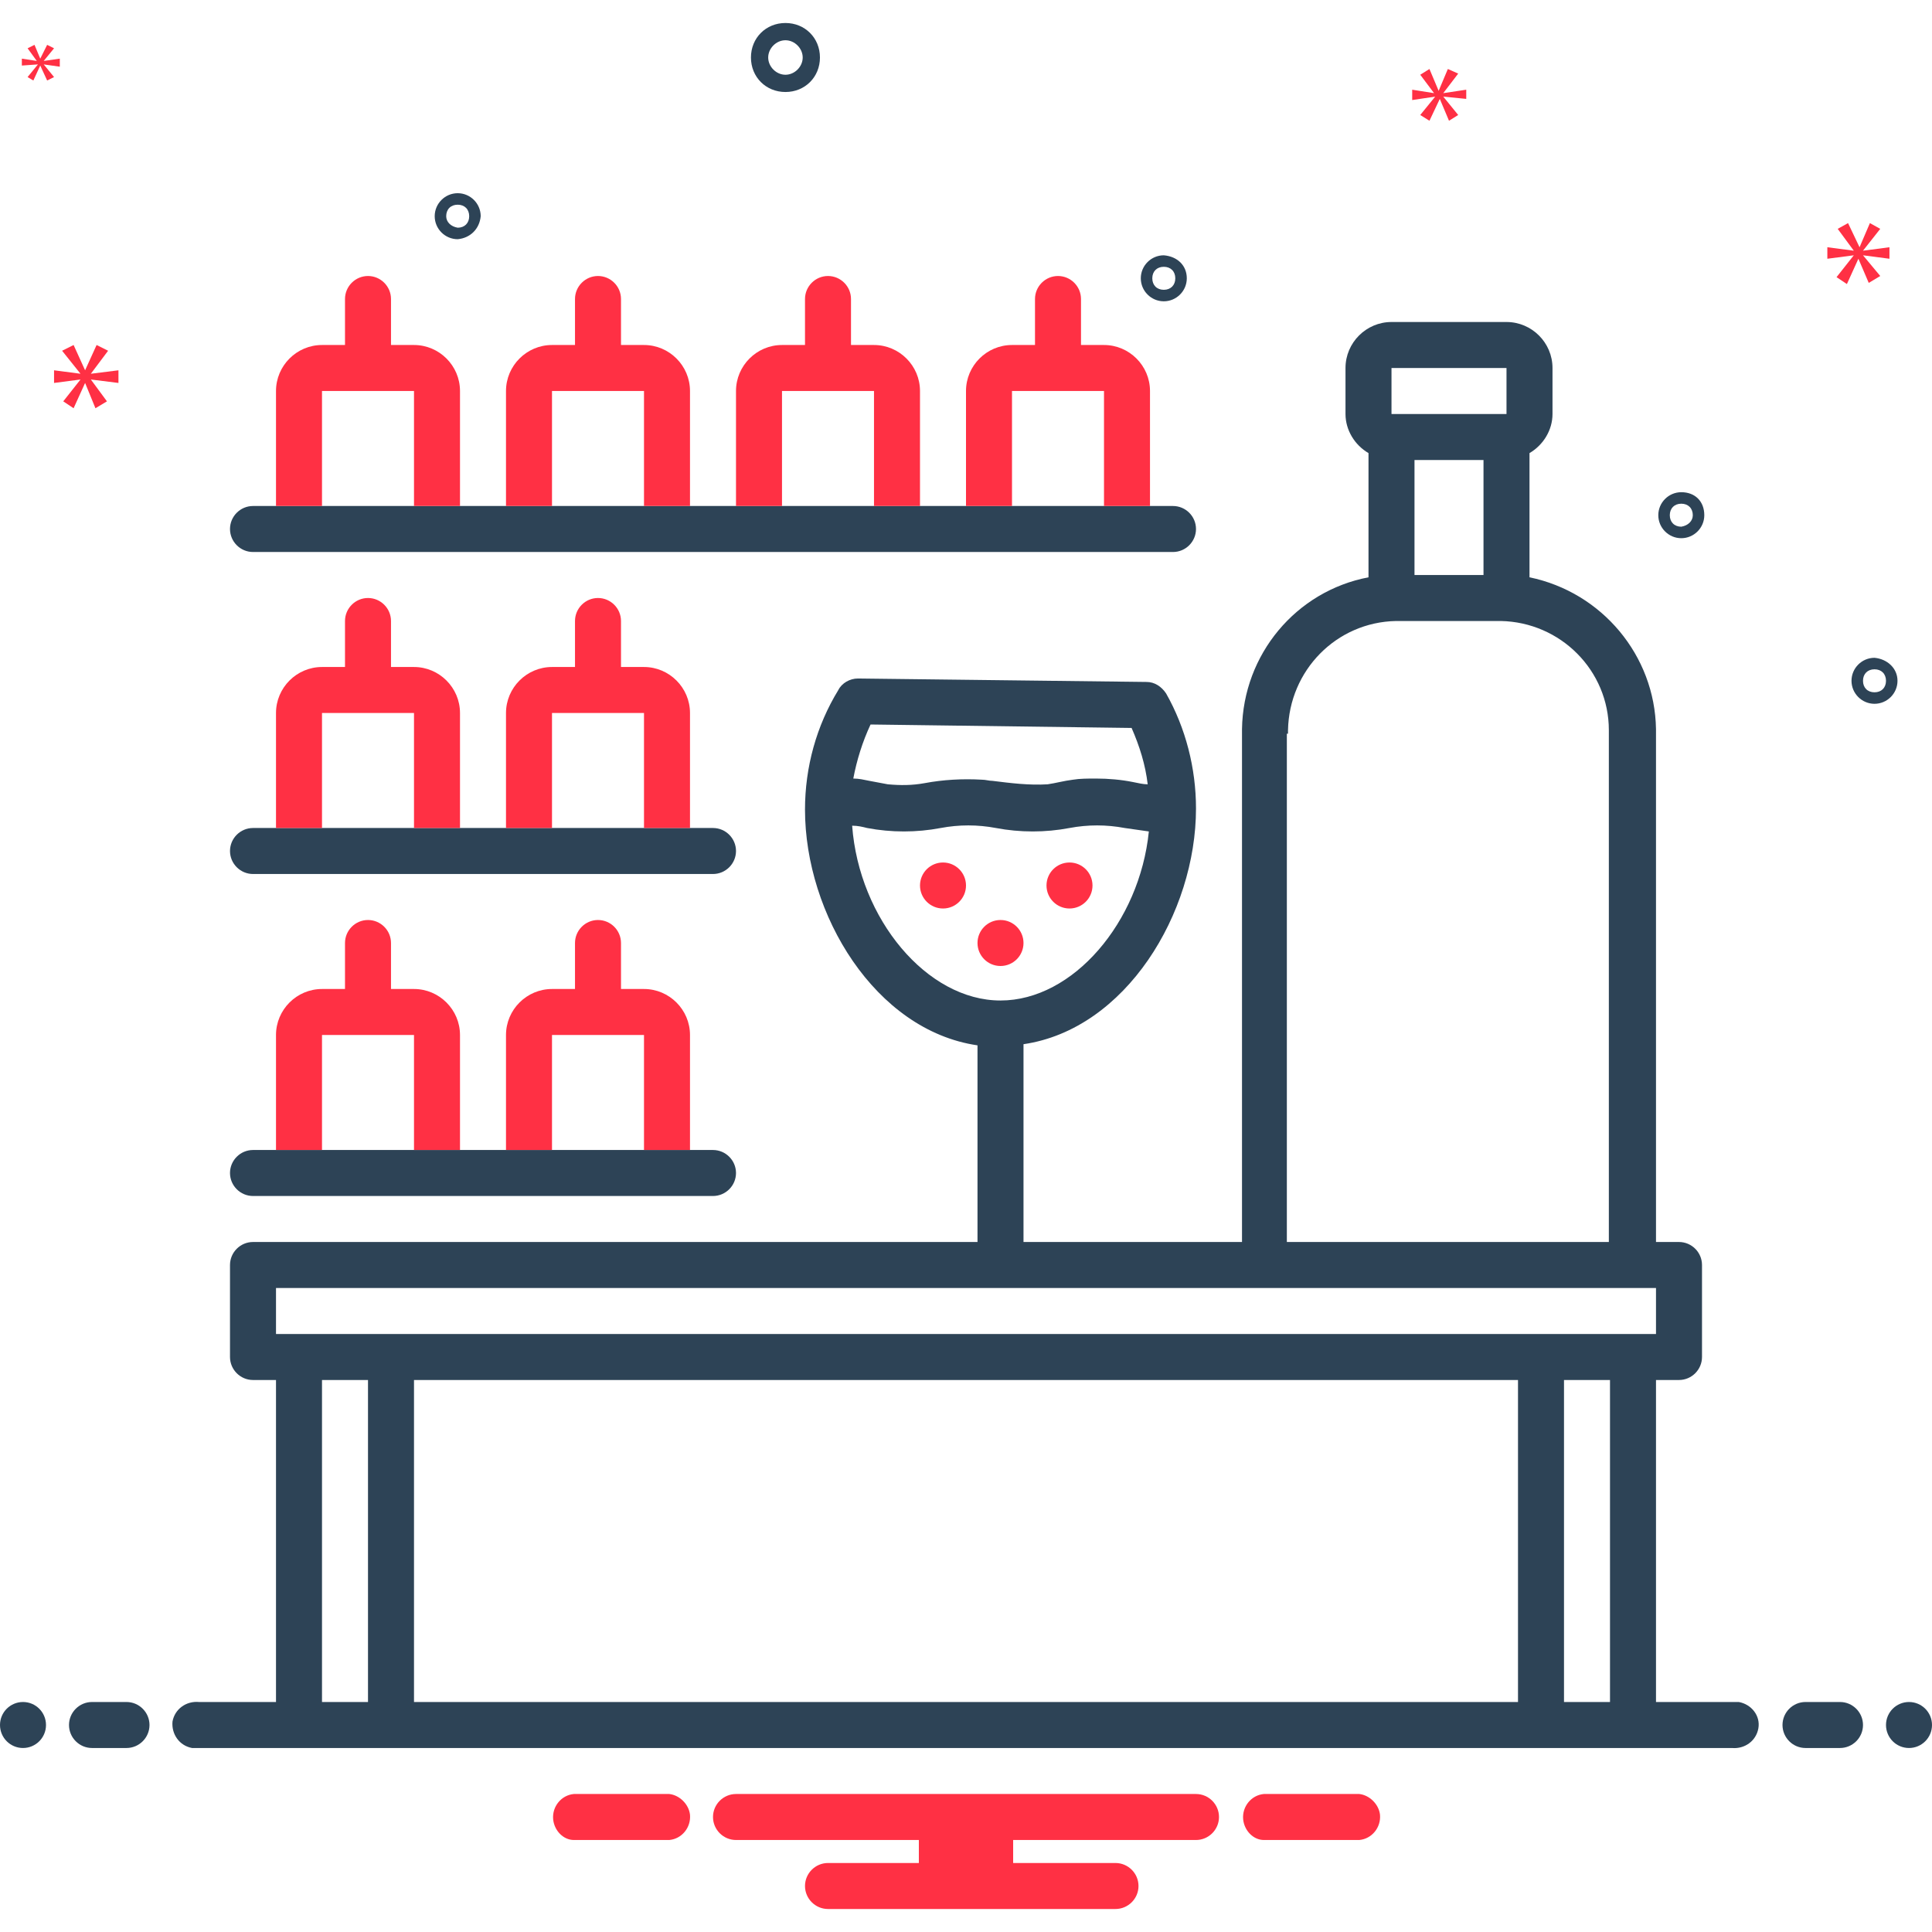
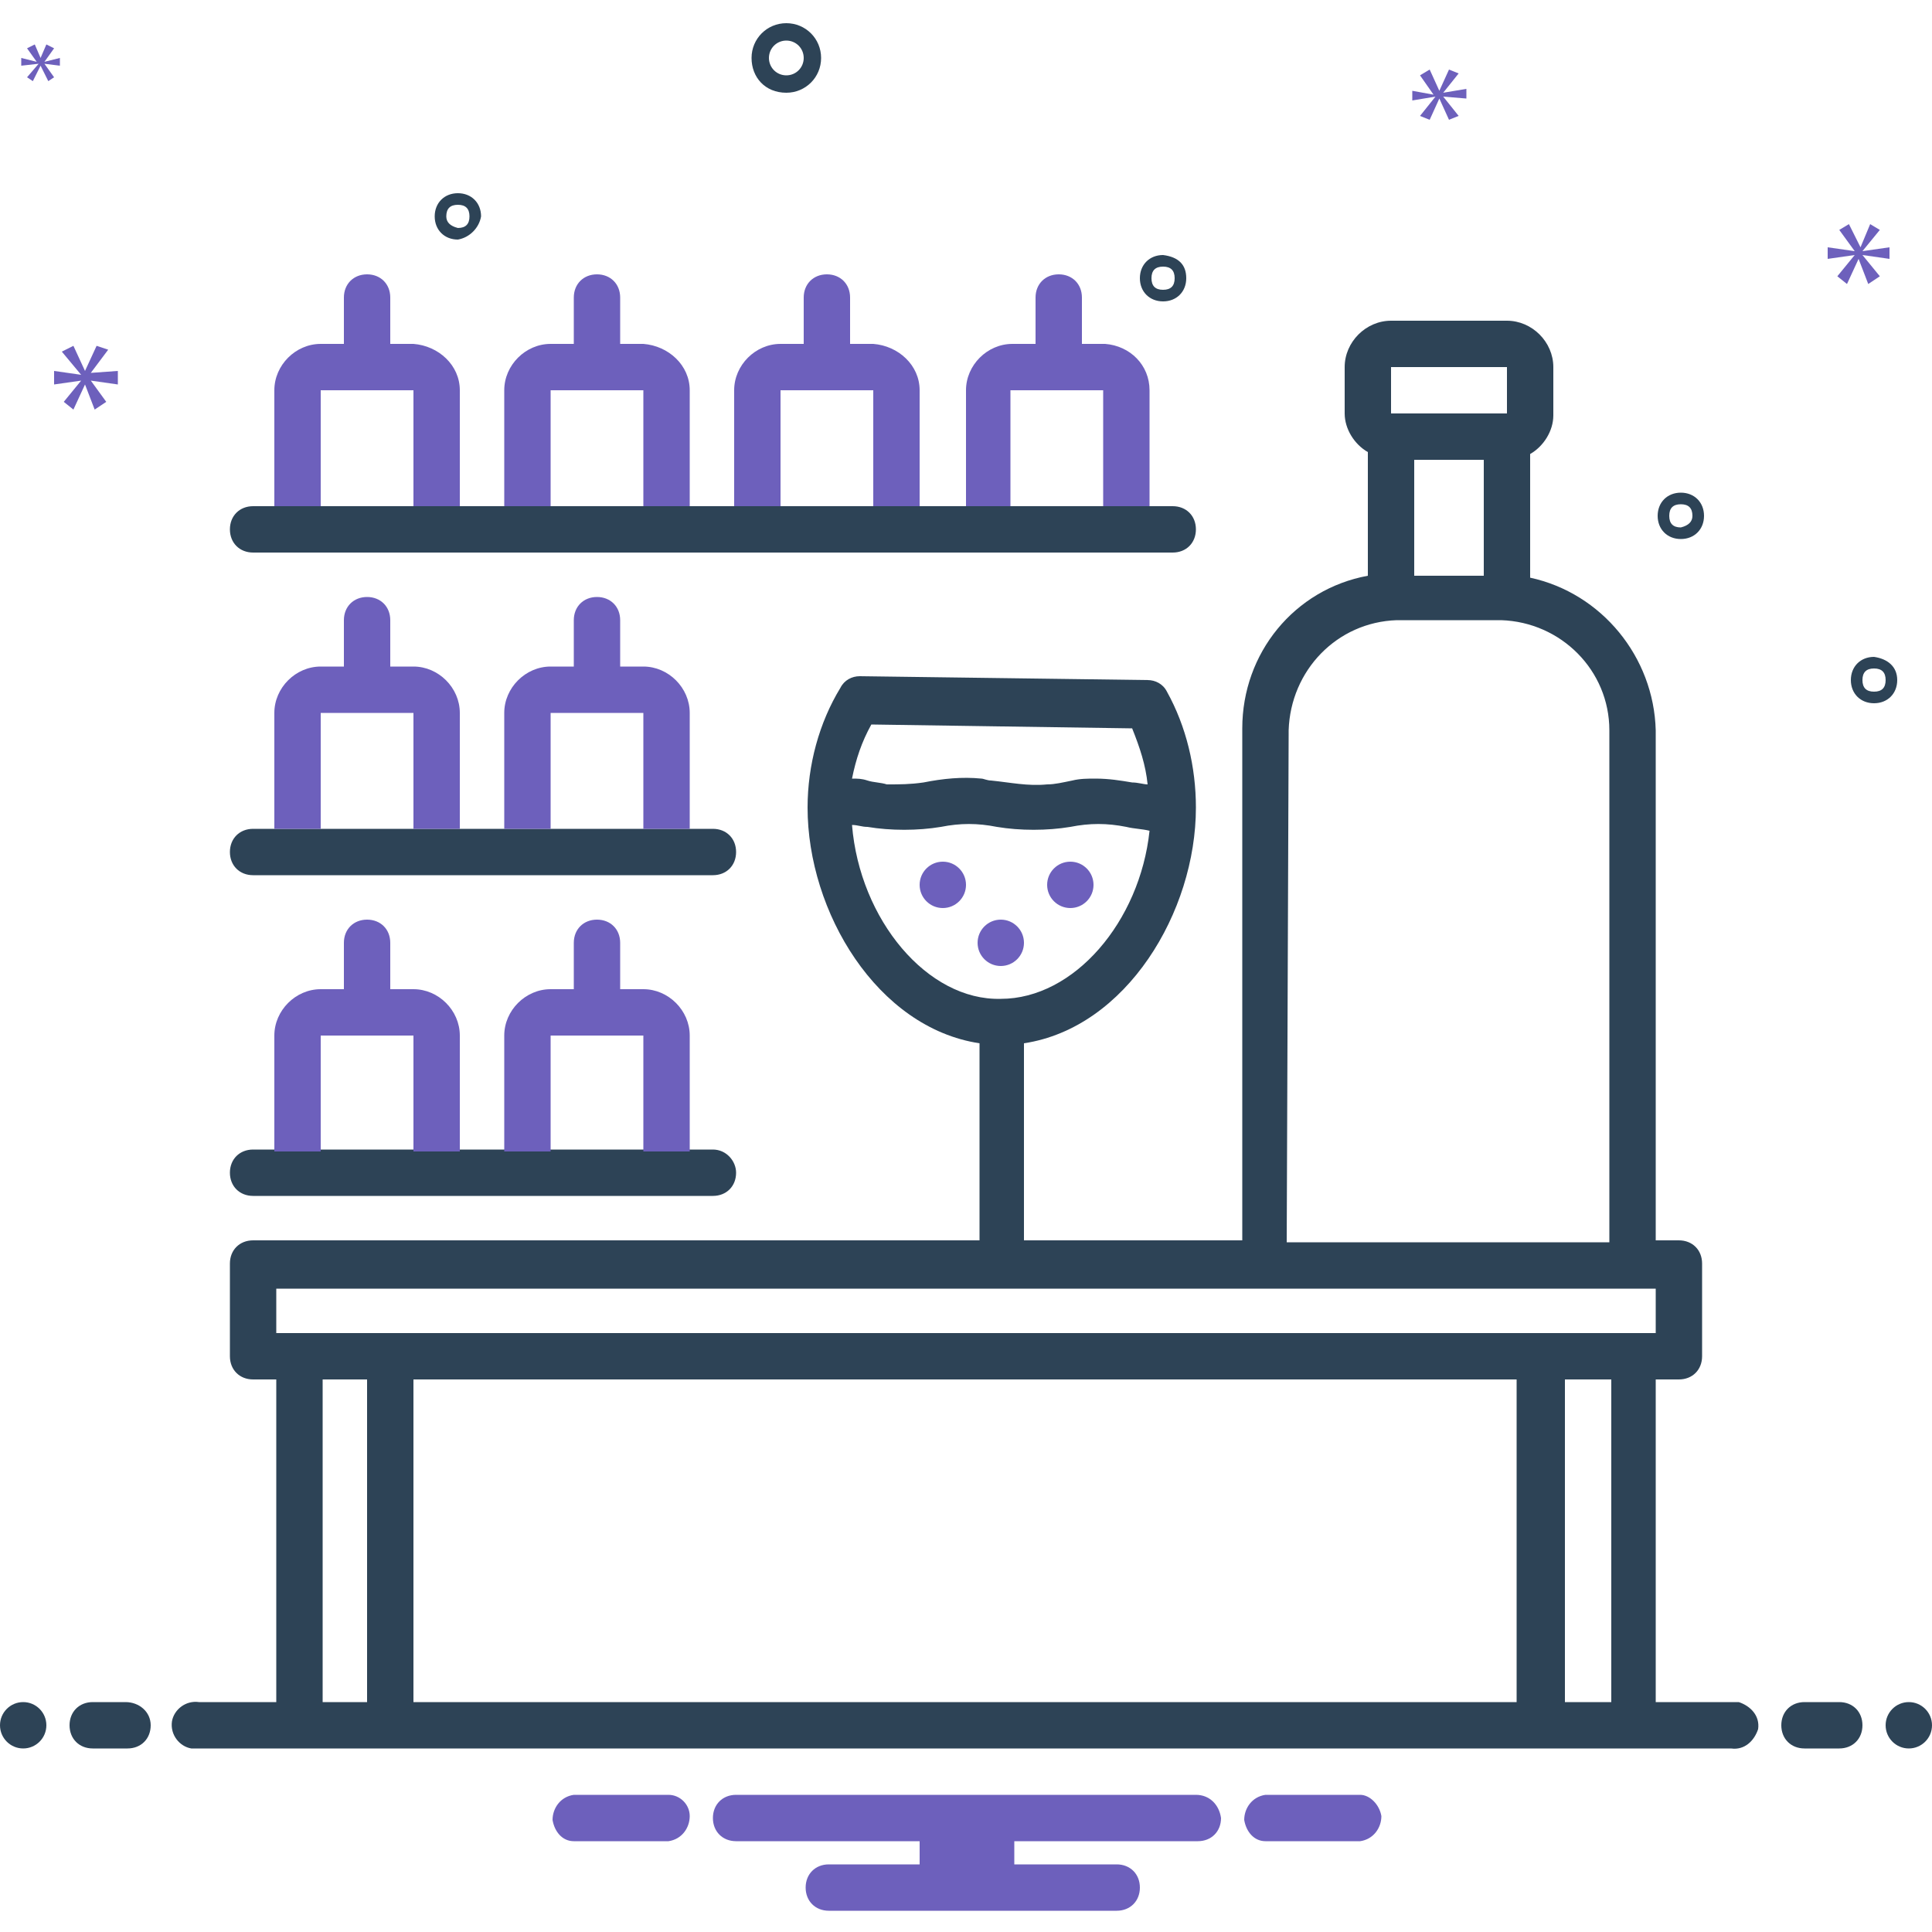
- <svg xmlns="http://www.w3.org/2000/svg" width="100px" height="100px" version="1.1" id="Layer_1" x="0px" y="0px" viewBox="0 0 168 168" style="enable-background:new 0 0 168 168;" xml:space="preserve">
+ <svg xmlns="http://www.w3.org/2000/svg" version="1.1" id="Layer_1" x="0px" y="0px" viewBox="0 0 100 100" style="enable-background:new 0 0 100 100;" xml:space="preserve">
  <style type="text/css">
- 	.st0{fill:#FF3044;}
+ 	.st0{fill:#6D60BC;}
	.st1{fill:#2D4356;}
</style>
-   <circle class="st0" cx="87" cy="82" r="2" />
-   <circle class="st0" cx="82" cy="77" r="2" />
-   <circle class="st0" cx="93" cy="77" r="2" />
-   <circle class="st1" cx="2" cy="150" r="2" />
-   <path class="st1" d="M11,148H8c-1.1,0-2,0.9-2,2s0.9,2,2,2h3c1.1,0,2-0.9,2-2S12.1,148,11,148z" />
-   <path class="st1" d="M160,148h-3c-1.1,0-2,0.9-2,2s0.9,2,2,2h3c1.1,0,2-0.9,2-2S161.1,148,160,148z" />
-   <circle class="st1" cx="166" cy="150" r="2" />
-   <path class="st0" d="M118.2,156h-8.3c-1.1,0.1-1.9,1.1-1.8,2.2c0.1,1,0.9,1.8,1.8,1.8h8.3c1.1-0.1,1.9-1.1,1.8-2.2  C119.9,156.9,119.1,156.1,118.2,156z" />
-   <path class="st0" d="M58.2,156h-8.3c-1.1,0.1-1.9,1.1-1.8,2.2c0.1,1,0.9,1.8,1.8,1.8h8.3c1.1-0.1,1.9-1.1,1.8-2.2  C59.9,156.9,59.1,156.1,58.2,156z" />
-   <path class="st0" d="M104,156H64c-1.1,0-2,0.9-2,2s0.9,2,2,2h15.9v2H72c-1.1,0-2,0.9-2,2s0.9,2,2,2h25c1.1,0,2-0.9,2-2s-0.9-2-2-2  h-8.9v-2H104c1.1,0,2-0.9,2-2S105.1,156,104,156z" />
-   <path class="st1" d="M150.7,148H144v-28h2c1.1,0,2-0.9,2-2v-8c0-1.1-0.9-2-2-2h-2V63.8l0-0.4c-0.1-6.4-4.7-11.9-11-13.2V39.4  c1.2-0.7,2-2,2-3.4v-4c0-2.2-1.8-4-4-4h-10c-2.2,0-4,1.8-4,4v4c0,1.4,0.8,2.7,2,3.4v10.8c-6.3,1.2-10.9,6.7-11,13.2l0,44.6H89V90.8  c8.9-1.3,15-11.4,15-20.5c0-3.5-0.9-7-2.6-10c-0.4-0.6-1-1-1.7-1L74.6,59c-0.7,0-1.4,0.4-1.7,1C71,63.1,70,66.7,70,70.4  c0,9.1,6.1,19.2,15,20.5V108H22c-1.1,0-2,0.9-2,2v8c0,1.1,0.9,2,2,2h2v28h-6.7c-1.1-0.1-2.1,0.6-2.3,1.7c-0.1,1.1,0.6,2.1,1.7,2.3  c0.2,0,0.3,0,0.5,0h133.4c1.1,0.1,2.1-0.6,2.3-1.7s-0.6-2.1-1.7-2.3C151.1,148,150.9,148,150.7,148z M121,32h10v4h-10V32z M129,40  v10h-6V40H129z M112,63.8l0-0.3c0.1-5.2,4.2-9.4,9.4-9.5h9.1c5.2,0.1,9.4,4.3,9.4,9.5l0,44.5h-28V63.8z M75.7,63l22.7,0.3  c0.7,1.6,1.2,3.2,1.4,4.9c-0.4,0-0.8-0.1-1.3-0.2c-1-0.2-2.1-0.3-3.2-0.3c-0.7,0-1.4,0-2,0.1c-0.8,0.1-1.5,0.3-2.2,0.4  c-1.6,0.1-3.2-0.1-4.8-0.3c-0.3,0-0.6-0.1-0.9-0.1c-1.7-0.1-3.4,0-5,0.3c-1.1,0.2-2.1,0.2-3.2,0.1c-0.5-0.1-1.1-0.2-1.6-0.3  c-0.5-0.1-0.9-0.2-1.4-0.2C74.5,66.1,75,64.5,75.7,63L75.7,63z M74.1,71.8c0.5,0,0.9,0.1,1.3,0.2c2.1,0.4,4.3,0.4,6.4,0  c1.6-0.3,3.2-0.3,4.8,0c2.1,0.4,4.3,0.4,6.4,0c1.6-0.3,3.2-0.3,4.8,0c0.7,0.1,1.4,0.2,2.1,0.3C99.1,80.2,93.3,87,87,87  C80.6,87,74.7,79.9,74.1,71.8z M24,112h120v4H24L24,112z M132,148H36v-28h96V148z M28,148v-28h4v28H28z M136,148v-28h4v28H136z" />
-   <path class="st1" d="M102,44H22c-1.1,0-2,0.9-2,2s0.9,2,2,2h80c1.1,0,2-0.9,2-2S103.1,44,102,44z" />
-   <path class="st0" d="M100,34v10h-4V34h-8v10h-4V34c0-2.2,1.8-4,4-4c0,0,0,0,0,0h2v-4c0-1.1,0.9-2,2-2s2,0.9,2,2v4h2  C98.2,30,100,31.8,100,34C100,34,100,34,100,34z" />
-   <path class="st0" d="M80,34v10h-4V34h-8v10h-4V34c0-2.2,1.8-4,4-4c0,0,0,0,0,0h2v-4c0-1.1,0.9-2,2-2s2,0.9,2,2v4h2  C78.2,30,80,31.8,80,34C80,34,80,34,80,34z" />
-   <path class="st0" d="M60,34v10h-4V34h-8v10h-4V34c0-2.2,1.8-4,4-4c0,0,0,0,0,0h2v-4c0-1.1,0.9-2,2-2s2,0.9,2,2v4h2  C58.2,30,60,31.8,60,34C60,34,60,34,60,34z" />
-   <path class="st0" d="M40,34v10h-4V34h-8v10h-4V34c0-2.2,1.8-4,4-4c0,0,0,0,0,0h2v-4c0-1.1,0.9-2,2-2c1.1,0,2,0.9,2,2v4h2  C38.2,30,40,31.8,40,34C40,34,40,34,40,34z" />
-   <path class="st1" d="M62,72H22c-1.1,0-2,0.9-2,2s0.9,2,2,2h40c1.1,0,2-0.9,2-2S63.1,72,62,72z" />
-   <path class="st0" d="M40,62v10h-4V62h-8v10h-4V62c0-2.2,1.8-4,4-4c0,0,0,0,0,0h2v-4c0-1.1,0.9-2,2-2c1.1,0,2,0.9,2,2v4h2  C38.2,58,40,59.8,40,62C40,62,40,62,40,62z" />
-   <path class="st0" d="M60,62v10h-4V62h-8v10h-4V62c0-2.2,1.8-4,4-4c0,0,0,0,0,0h2v-4c0-1.1,0.9-2,2-2s2,0.9,2,2v4h2  C58.2,58,60,59.8,60,62C60,62,60,62,60,62z" />
-   <path class="st1" d="M62,100H22c-1.1,0-2,0.9-2,2s0.9,2,2,2h40c1.1,0,2-0.9,2-2S63.1,100,62,100z" />
-   <path class="st0" d="M40,90v10h-4V90h-8v10h-4V90c0-2.2,1.8-4,4-4c0,0,0,0,0,0h2v-4c0-1.1,0.9-2,2-2c1.1,0,2,0.9,2,2v4h2  C38.2,86,40,87.8,40,90C40,90,40,90,40,90z" />
-   <path class="st0" d="M60,90v10h-4V90h-8v10h-4V90c0-2.2,1.8-4,4-4c0,0,0,0,0,0h2v-4c0-1.1,0.9-2,2-2s2,0.9,2,2v4h2  C58.2,86,60,87.8,60,90C60,90,60,90,60,90z" />
+   <circle class="st0" cx="51.8" cy="48.8" r="1.2" />
+   <circle class="st0" cx="48.8" cy="45.8" r="1.2" />
+   <circle class="st0" cx="55.4" cy="45.8" r="1.2" />
+   <circle class="st1" cx="1.2" cy="89.3" r="1.2" />
+   <path class="st1" d="M6.5,88.1H4.8c-0.7,0-1.2,0.5-1.2,1.2s0.5,1.2,1.2,1.2h1.8c0.7,0,1.2-0.5,1.2-1.2S7.2,88.1,6.5,88.1z" />
+   <path class="st1" d="M95.2,88.1h-1.8c-0.7,0-1.2,0.5-1.2,1.2s0.5,1.2,1.2,1.2h1.8c0.7,0,1.2-0.5,1.2-1.2S95.9,88.1,95.2,88.1z" />
+   <circle class="st1" cx="98.8" cy="89.3" r="1.2" />
+   <path class="st0" d="M70.4,92.9h-4.9c-0.7,0.1-1.1,0.7-1.1,1.3c0.1,0.6,0.5,1.1,1.1,1.1h4.9c0.7-0.1,1.1-0.7,1.1-1.3  C71.4,93.4,70.9,92.9,70.4,92.9z" />
+   <path class="st0" d="M34.6,92.9h-4.9c-0.7,0.1-1.1,0.7-1.1,1.3c0.1,0.6,0.5,1.1,1.1,1.1h4.9c0.7-0.1,1.1-0.7,1.1-1.3  C35.7,93.4,35.2,92.9,34.6,92.9z" />
+   <path class="st0" d="M61.9,92.9H38.1c-0.7,0-1.2,0.5-1.2,1.2c0,0.7,0.5,1.2,1.2,1.2h9.5v1.2h-4.7c-0.7,0-1.2,0.5-1.2,1.2  c0,0.7,0.5,1.2,1.2,1.2h14.9c0.7,0,1.2-0.5,1.2-1.2c0-0.7-0.5-1.2-1.2-1.2h-5.3v-1.2h9.5c0.7,0,1.2-0.5,1.2-1.2  C63.1,93.4,62.6,92.9,61.9,92.9z" />
+   <path class="st1" d="M89.7,88.1h-4V71.4h1.2c0.7,0,1.2-0.5,1.2-1.2v-4.8c0-0.7-0.5-1.2-1.2-1.2h-1.2V38v-0.2  c-0.1-3.8-2.8-7.1-6.5-7.9v-6.4c0.7-0.4,1.2-1.2,1.2-2V19c0-1.3-1.1-2.4-2.4-2.4h-6c-1.3,0-2.4,1.1-2.4,2.4v2.4c0,0.8,0.5,1.6,1.2,2  v6.4c-3.8,0.7-6.5,4-6.5,7.9v26.5H53V54c5.3-0.8,8.9-6.8,8.9-12.2c0-2.1-0.5-4.2-1.5-6c-0.2-0.4-0.6-0.6-1-0.6l-14.9-0.2  c-0.4,0-0.8,0.2-1,0.6c-1.1,1.8-1.7,4-1.7,6.2c0,5.4,3.6,11.4,8.9,12.2v10.2H13.1c-0.7,0-1.2,0.5-1.2,1.2v4.8c0,0.7,0.5,1.2,1.2,1.2  h1.2v16.7h-4c-0.7-0.1-1.3,0.4-1.4,1c-0.1,0.7,0.4,1.3,1,1.4c0.1,0,0.2,0,0.3,0h79.4c0.7,0.1,1.2-0.4,1.4-1c0.1-0.7-0.4-1.2-1-1.4  C89.9,88.1,89.8,88.1,89.7,88.1z M72,19h6v2.4h-6V19z M76.8,23.8v6h-3.6v-6H76.8z M66.7,38v-0.2c0.1-3.1,2.5-5.6,5.6-5.7h5.4  c3.1,0.1,5.6,2.6,5.6,5.7v26.5H66.6L66.7,38L66.7,38z M45.1,37.5l13.5,0.2c0.4,1,0.7,1.9,0.8,2.9c-0.2,0-0.5-0.1-0.8-0.1  c-0.6-0.1-1.2-0.2-1.9-0.2c-0.4,0-0.8,0-1.2,0.1c-0.5,0.1-0.9,0.2-1.3,0.2c-1,0.1-1.9-0.1-2.9-0.2c-0.2,0-0.4-0.1-0.5-0.1  c-1-0.1-2,0-3,0.2c-0.7,0.1-1.2,0.1-1.9,0.1c-0.3-0.1-0.7-0.1-1-0.2s-0.5-0.1-0.8-0.1C44.3,39.3,44.6,38.4,45.1,37.5L45.1,37.5z   M44.1,42.7c0.3,0,0.5,0.1,0.8,0.1c1.2,0.2,2.6,0.2,3.8,0c1-0.2,1.9-0.2,2.9,0c1.2,0.2,2.6,0.2,3.8,0c1-0.2,1.9-0.2,2.9,0  c0.4,0.1,0.8,0.1,1.2,0.2c-0.5,4.7-3.9,8.7-7.7,8.7C48,51.8,44.5,47.6,44.1,42.7z M14.3,66.7h71.4V69H14.3V66.7z M78.6,88.1H21.4  V71.4h57.1V88.1z M16.7,88.1V71.4H19v16.7H16.7z M81,88.1V71.4h2.4v16.7H81z" />
+   <path class="st1" d="M60.7,26.2H13.1c-0.7,0-1.2,0.5-1.2,1.2c0,0.7,0.5,1.2,1.2,1.2h47.6c0.7,0,1.2-0.5,1.2-1.2  C61.9,26.7,61.4,26.2,60.7,26.2z" />
+   <path class="st0" d="M59.5,20.2v6h-2.4v-6h-4.8v6H50v-6c0-1.3,1.1-2.4,2.4-2.4l0,0h1.2v-2.4c0-0.7,0.5-1.2,1.2-1.2  c0.7,0,1.2,0.5,1.2,1.2v2.4h1.2C58.5,17.9,59.5,18.9,59.5,20.2L59.5,20.2z" />
+   <path class="st0" d="M47.6,20.2v6h-2.4v-6h-4.8v6h-2.4v-6c0-1.3,1.1-2.4,2.4-2.4l0,0h1.2v-2.4c0-0.7,0.5-1.2,1.2-1.2  c0.7,0,1.2,0.5,1.2,1.2v2.4h1.2C46.5,17.9,47.6,18.9,47.6,20.2L47.6,20.2z" />
+   <path class="st0" d="M35.7,20.2v6h-2.4v-6h-4.8v6h-2.4v-6c0-1.3,1.1-2.4,2.4-2.4l0,0h1.2v-2.4c0-0.7,0.5-1.2,1.2-1.2  c0.7,0,1.2,0.5,1.2,1.2v2.4h1.2C34.6,17.9,35.7,18.9,35.7,20.2L35.7,20.2z" />
+   <path class="st0" d="M23.8,20.2v6h-2.4v-6h-4.8v6h-2.4v-6c0-1.3,1.1-2.4,2.4-2.4l0,0h1.2v-2.4c0-0.7,0.5-1.2,1.2-1.2  c0.7,0,1.2,0.5,1.2,1.2v2.4h1.2C22.7,17.9,23.8,18.9,23.8,20.2L23.8,20.2z" />
+   <path class="st1" d="M36.9,42.9H13.1c-0.7,0-1.2,0.5-1.2,1.2s0.5,1.2,1.2,1.2h23.8c0.7,0,1.2-0.5,1.2-1.2S37.6,42.9,36.9,42.9z" />
+   <path class="st0" d="M23.8,36.9v6h-2.4v-6h-4.8v6h-2.4v-6c0-1.3,1.1-2.4,2.4-2.4l0,0h1.2v-2.4c0-0.7,0.5-1.2,1.2-1.2  c0.7,0,1.2,0.5,1.2,1.2v2.4h1.2C22.7,34.5,23.8,35.6,23.8,36.9L23.8,36.9z" />
+   <path class="st0" d="M35.7,36.9v6h-2.4v-6h-4.8v6h-2.4v-6c0-1.3,1.1-2.4,2.4-2.4l0,0h1.2v-2.4c0-0.7,0.5-1.2,1.2-1.2  c0.7,0,1.2,0.5,1.2,1.2v2.4h1.2C34.6,34.5,35.7,35.6,35.7,36.9L35.7,36.9z" />
+   <path class="st1" d="M36.9,59.5H13.1c-0.7,0-1.2,0.5-1.2,1.2c0,0.7,0.5,1.2,1.2,1.2h23.8c0.7,0,1.2-0.5,1.2-1.2  C38.1,60.1,37.6,59.5,36.9,59.5z" />
+   <path class="st0" d="M23.8,53.6v6h-2.4v-6h-4.8v6h-2.4v-6c0-1.3,1.1-2.4,2.4-2.4l0,0h1.2v-2.4c0-0.7,0.5-1.2,1.2-1.2  c0.7,0,1.2,0.5,1.2,1.2v2.4h1.2C22.7,51.2,23.8,52.3,23.8,53.6L23.8,53.6z" />
+   <path class="st0" d="M35.7,53.6v6h-2.4v-6h-4.8v6h-2.4v-6c0-1.3,1.1-2.4,2.4-2.4l0,0h1.2v-2.4c0-0.7,0.5-1.2,1.2-1.2  c0.7,0,1.2,0.5,1.2,1.2v2.4h1.2C34.6,51.2,35.7,52.3,35.7,53.6L35.7,53.6z" />
  <g>
-     <path class="st1" d="M68.3,8c1.7,0,3-1.3,3-3s-1.3-3-3-3s-3,1.3-3,3C65.3,6.7,66.6,8,68.3,8z M68.3,3.5c0.8,0,1.5,0.7,1.5,1.5   s-0.7,1.5-1.5,1.5S66.8,5.8,66.8,5C66.8,4.2,67.5,3.5,68.3,3.5z" />
-     <path class="st1" d="M163,57.2c-1.1,0-2,0.9-2,2s0.9,2,2,2s2-0.9,2-2C165,58.1,164.1,57.3,163,57.2z M163,60.2c-0.6,0-1-0.4-1-1   s0.4-1,1-1s1,0.4,1,1C164,59.8,163.6,60.2,163,60.2z" />
-     <path class="st1" d="M101.2,22.2c-1.1,0-2,0.9-2,2s0.9,2,2,2s2-0.9,2-2C103.2,23.1,102.4,22.3,101.2,22.2z M101.2,25.2   c-0.6,0-1-0.4-1-1s0.4-1,1-1s1,0.4,1,1C102.2,24.8,101.8,25.2,101.2,25.2z" />
-     <path class="st1" d="M146.2,42.8c-1.1,0-2,0.9-2,2s0.9,2,2,2s2-0.9,2-2C148.2,43.6,147.4,42.8,146.2,42.8z M146.2,45.8   c-0.6,0-1-0.4-1-1s0.4-1,1-1s1,0.4,1,1C147.2,45.3,146.8,45.7,146.2,45.8z" />
-     <path class="st1" d="M41.8,18.8c0-1.1-0.9-2-2-2s-2,0.9-2,2s0.9,2,2,2C40.9,20.7,41.7,19.9,41.8,18.8z M38.8,18.8c0-0.6,0.4-1,1-1   s1,0.4,1,1s-0.4,1-1,1C39.2,19.7,38.8,19.3,38.8,18.8z" />
+     <path class="st1" d="M40.7,4.8c1,0,1.8-0.8,1.8-1.8s-0.8-1.8-1.8-1.8c-1,0-1.8,0.8-1.8,1.8S39.6,4.8,40.7,4.8z M40.7,2.1   c0.5,0,0.9,0.4,0.9,0.9s-0.4,0.9-0.9,0.9S39.8,3.5,39.8,3S40.2,2.1,40.7,2.1z" />
+     <path class="st1" d="M97,34c-0.7,0-1.2,0.5-1.2,1.2c0,0.7,0.5,1.2,1.2,1.2c0.7,0,1.2-0.5,1.2-1.2S97.7,34.1,97,34z M97,35.8   c-0.4,0-0.6-0.2-0.6-0.6c0-0.4,0.2-0.6,0.6-0.6s0.6,0.2,0.6,0.6C97.6,35.6,97.4,35.8,97,35.8z" />
+     <path class="st1" d="M60.2,13.2c-0.7,0-1.2,0.5-1.2,1.2s0.5,1.2,1.2,1.2c0.7,0,1.2-0.5,1.2-1.2S61,13.3,60.2,13.2z M60.2,15   c-0.4,0-0.6-0.2-0.6-0.6s0.2-0.6,0.6-0.6c0.4,0,0.6,0.2,0.6,0.6C60.8,14.8,60.6,15,60.2,15z" />
+     <path class="st1" d="M87,25.5c-0.7,0-1.2,0.5-1.2,1.2s0.5,1.2,1.2,1.2c0.7,0,1.2-0.5,1.2-1.2C88.2,26,87.7,25.5,87,25.5z M87,27.3   c-0.4,0-0.6-0.2-0.6-0.6s0.2-0.6,0.6-0.6c0.4,0,0.6,0.2,0.6,0.6C87.6,27,87.4,27.2,87,27.3z" />
+     <path class="st1" d="M24.9,11.2c0-0.7-0.5-1.2-1.2-1.2s-1.2,0.5-1.2,1.2s0.5,1.2,1.2,1.2C24.3,12.3,24.8,11.8,24.9,11.2z    M23.1,11.2c0-0.4,0.2-0.6,0.6-0.6s0.6,0.2,0.6,0.6c0,0.4-0.2,0.6-0.6,0.6C23.3,11.7,23.1,11.5,23.1,11.2z" />
  </g>
-   <path class="st0" d="M7.9,32.5l1.5-2L8.4,30l-1,2.2h0l-1-2.2l-1,0.5L7,32.5v0l-2.3-0.3v1.1L7,33v0l-1.5,1.9l0.9,0.6l1-2.2h0l0.9,2.2  l1-0.6L7.9,33v0l2.4,0.3v-1.1L7.9,32.5L7.9,32.5z" />
-   <path class="st0" d="M3.3,5.6L2.4,6.7L2.9,7l0.6-1.3h0L4.1,7l0.6-0.3L3.8,5.6v0l1.4,0.2V5.1L3.8,5.3v0l0.9-1.1L4.1,3.9L3.5,5.1h0  L3,3.9L2.4,4.2l0.8,1.1v0L1.9,5.1v0.6L3.3,5.6L3.3,5.6z" />
-   <path class="st0" d="M164.3,22.5v-1l-2.3,0.3v0l1.5-1.9l-0.9-0.5l-0.9,2.1h0l-1-2.1l-0.9,0.5l1.4,1.9v0l-2.3-0.3v1l2.3-0.3v0  l-1.5,1.9l0.9,0.6l1-2.2h0l0.9,2.1l1-0.6l-1.5-1.8v0L164.3,22.5z" />
-   <path class="st0" d="M125.5,8.1l1.3-1.7L125.9,6l-0.8,1.9h0L124.3,6l-0.8,0.5l1.2,1.6v0l-1.9-0.3v0.9l2-0.3v0l-1.3,1.6l0.8,0.5  l0.9-1.9h0l0.8,1.9l0.8-0.5l-1.3-1.6v0l2,0.2V7.8L125.5,8.1L125.5,8.1z" />
+   <path class="st0" d="M4.7,19.3l0.9-1.2L5,17.9l-0.6,1.3l0,0l-0.6-1.3l-0.6,0.3l1,1.2l0,0l-1.4-0.2v0.7l1.4-0.2l0,0l-0.9,1.1l0.5,0.4  l0.6-1.3l0,0l0.5,1.3l0.6-0.4l-0.8-1.1l0,0l1.4,0.2v-0.7L4.7,19.3L4.7,19.3z" />
+   <path class="st0" d="M2,3.3L1.4,4l0.3,0.2l0.4-0.8l0,0l0.4,0.8L2.8,4L2.3,3.3l0,0l0.8,0.1V3L2.3,3.2l0,0l0.5-0.7L2.4,2.3L2.1,3l0,0  L1.8,2.3L1.4,2.5l0.5,0.7l0,0L1.1,3v0.4L2,3.3L2,3.3z" />
+   <path class="st0" d="M97.8,13.4v-0.6L96.4,13l0,0l0.9-1.1l-0.5-0.3l-0.5,1.2l0,0l-0.6-1.2l-0.5,0.3L96,13l0,0l-1.4-0.2v0.6l1.4-0.2  l0,0l-0.9,1.1l0.5,0.4l0.6-1.3l0,0l0.5,1.3l0.6-0.4l-0.9-1.1l0,0L97.8,13.4z" />
+   <path class="st0" d="M74.7,4.8l0.8-1l-0.5-0.2l-0.5,1.1l0,0L74,3.6l-0.5,0.3l0.7,1l0,0l-1.1-0.2v0.5L74.3,5l0,0l-0.8,1L74,6.2  l0.5-1.1l0,0L75,6.2L75.5,6l-0.8-1l0,0l1.2,0.1V4.6L74.7,4.8L74.7,4.8z" />
</svg>
